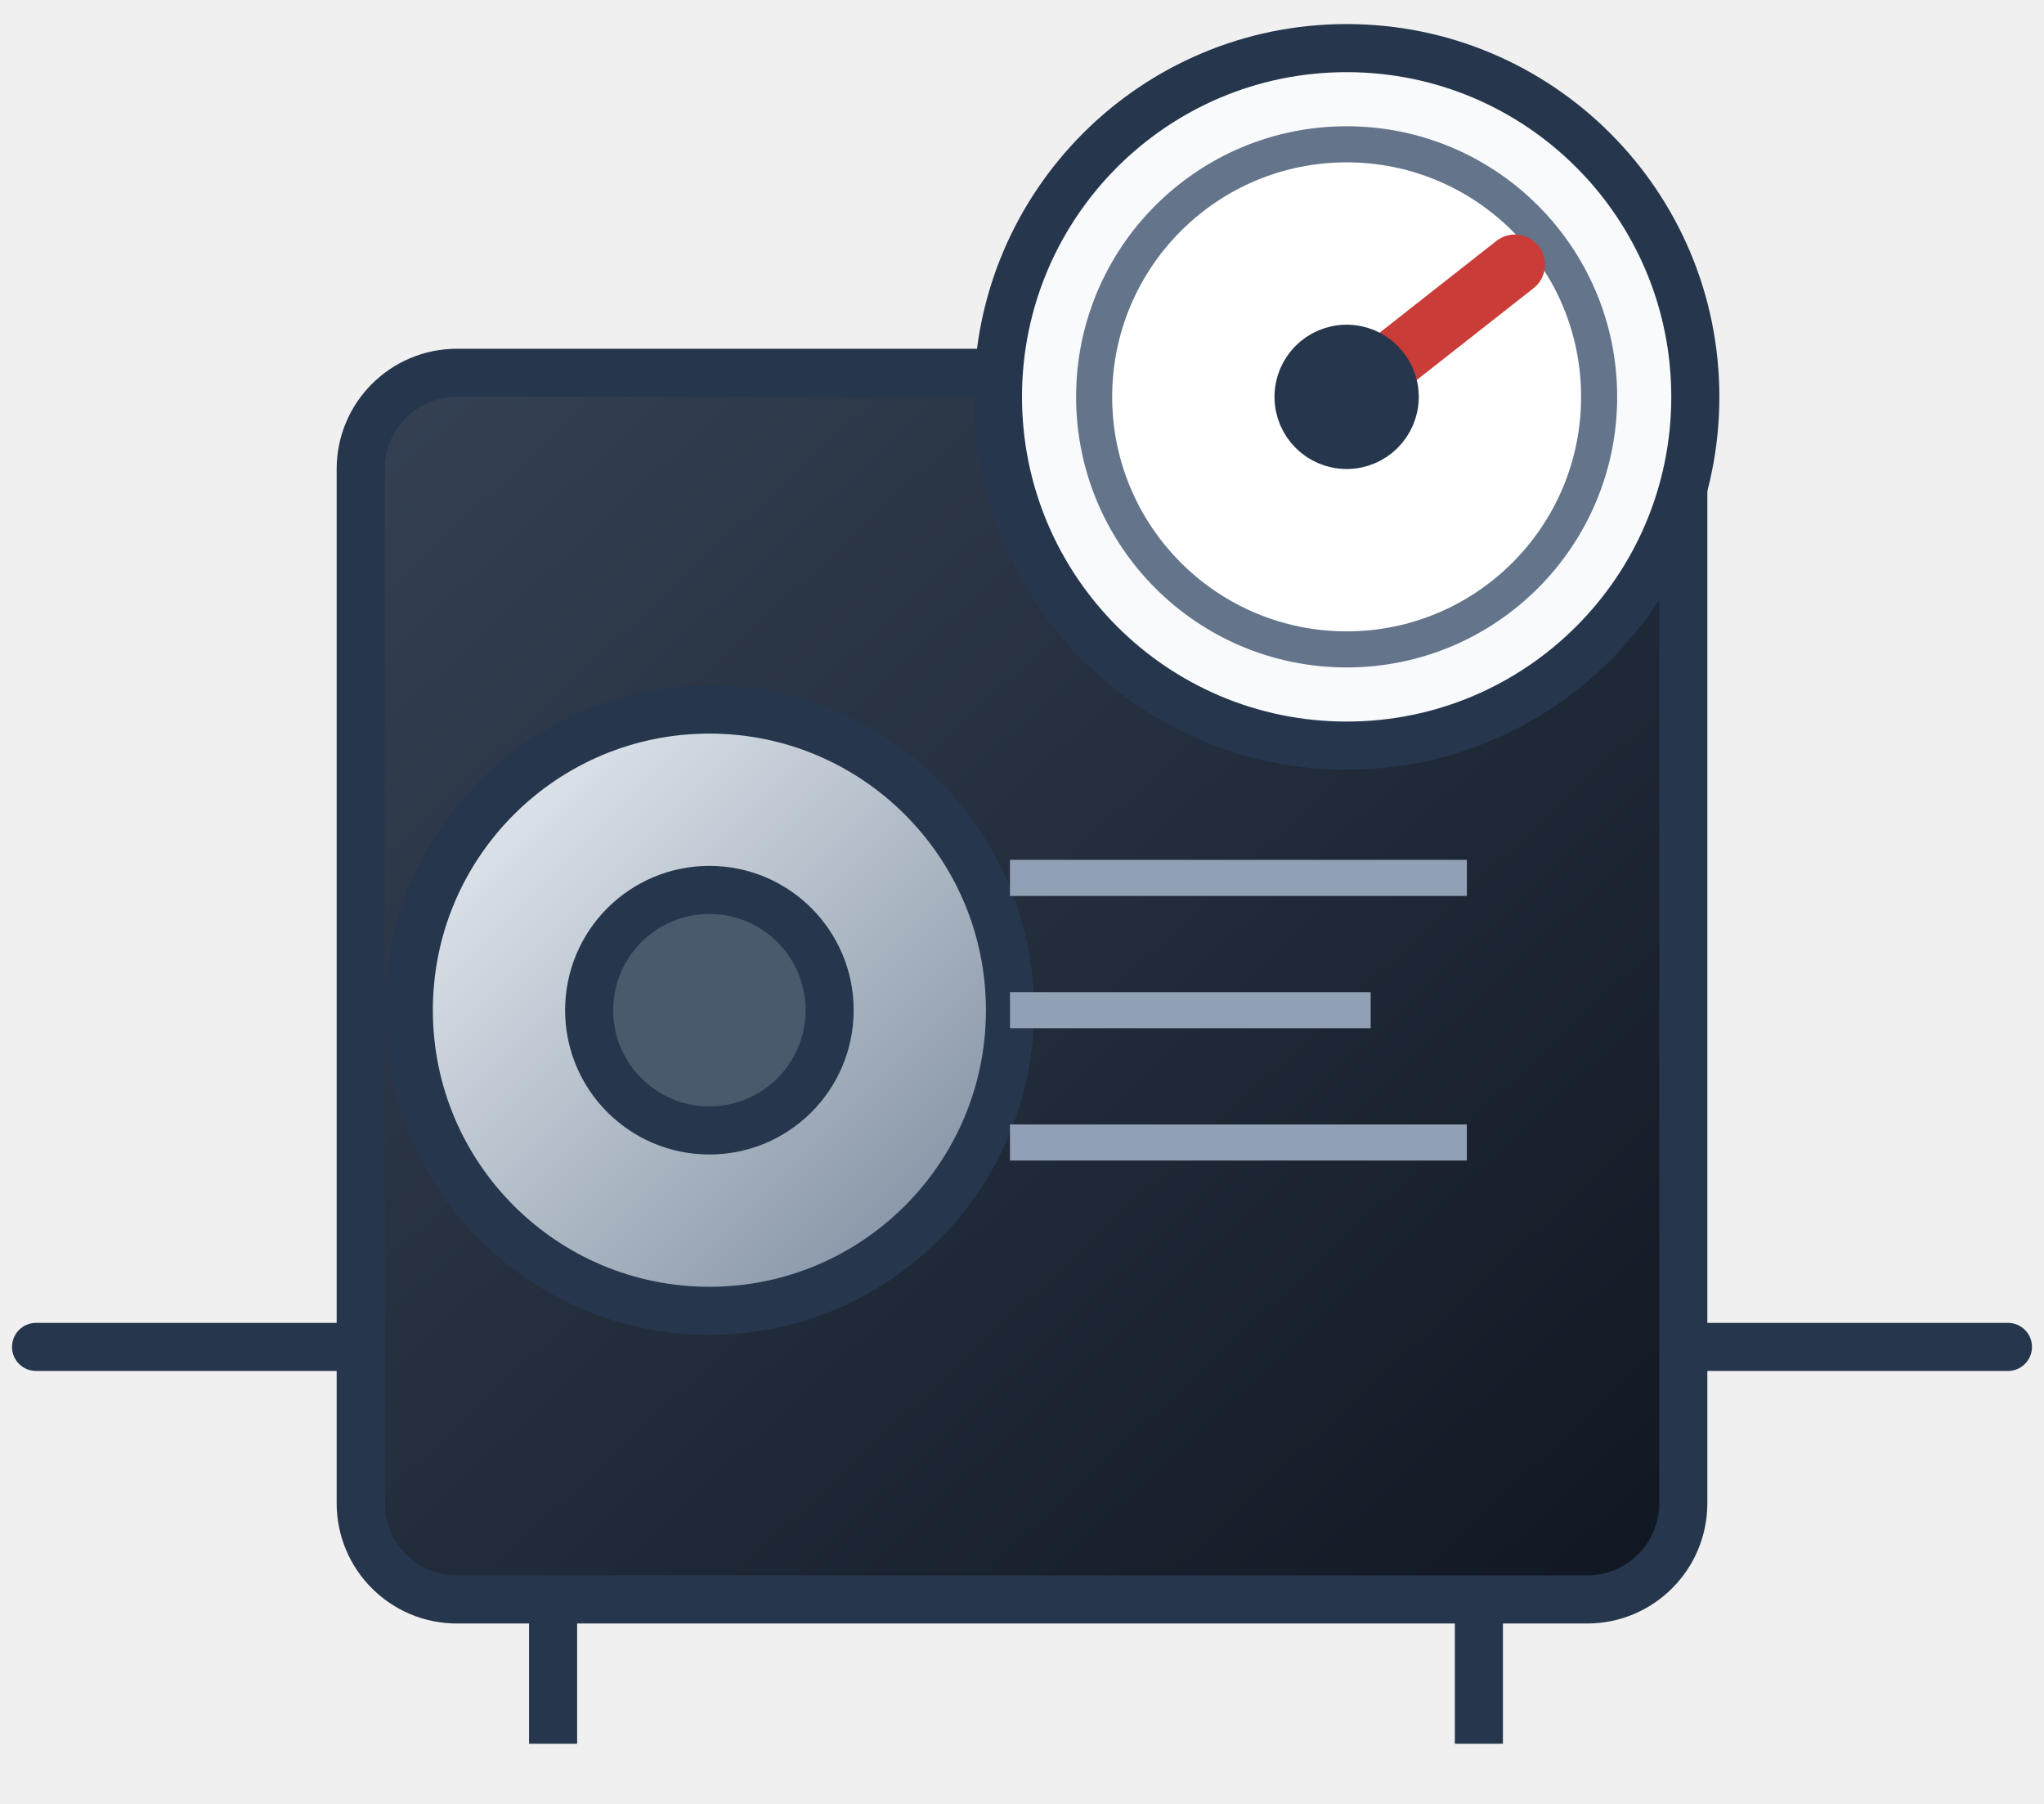
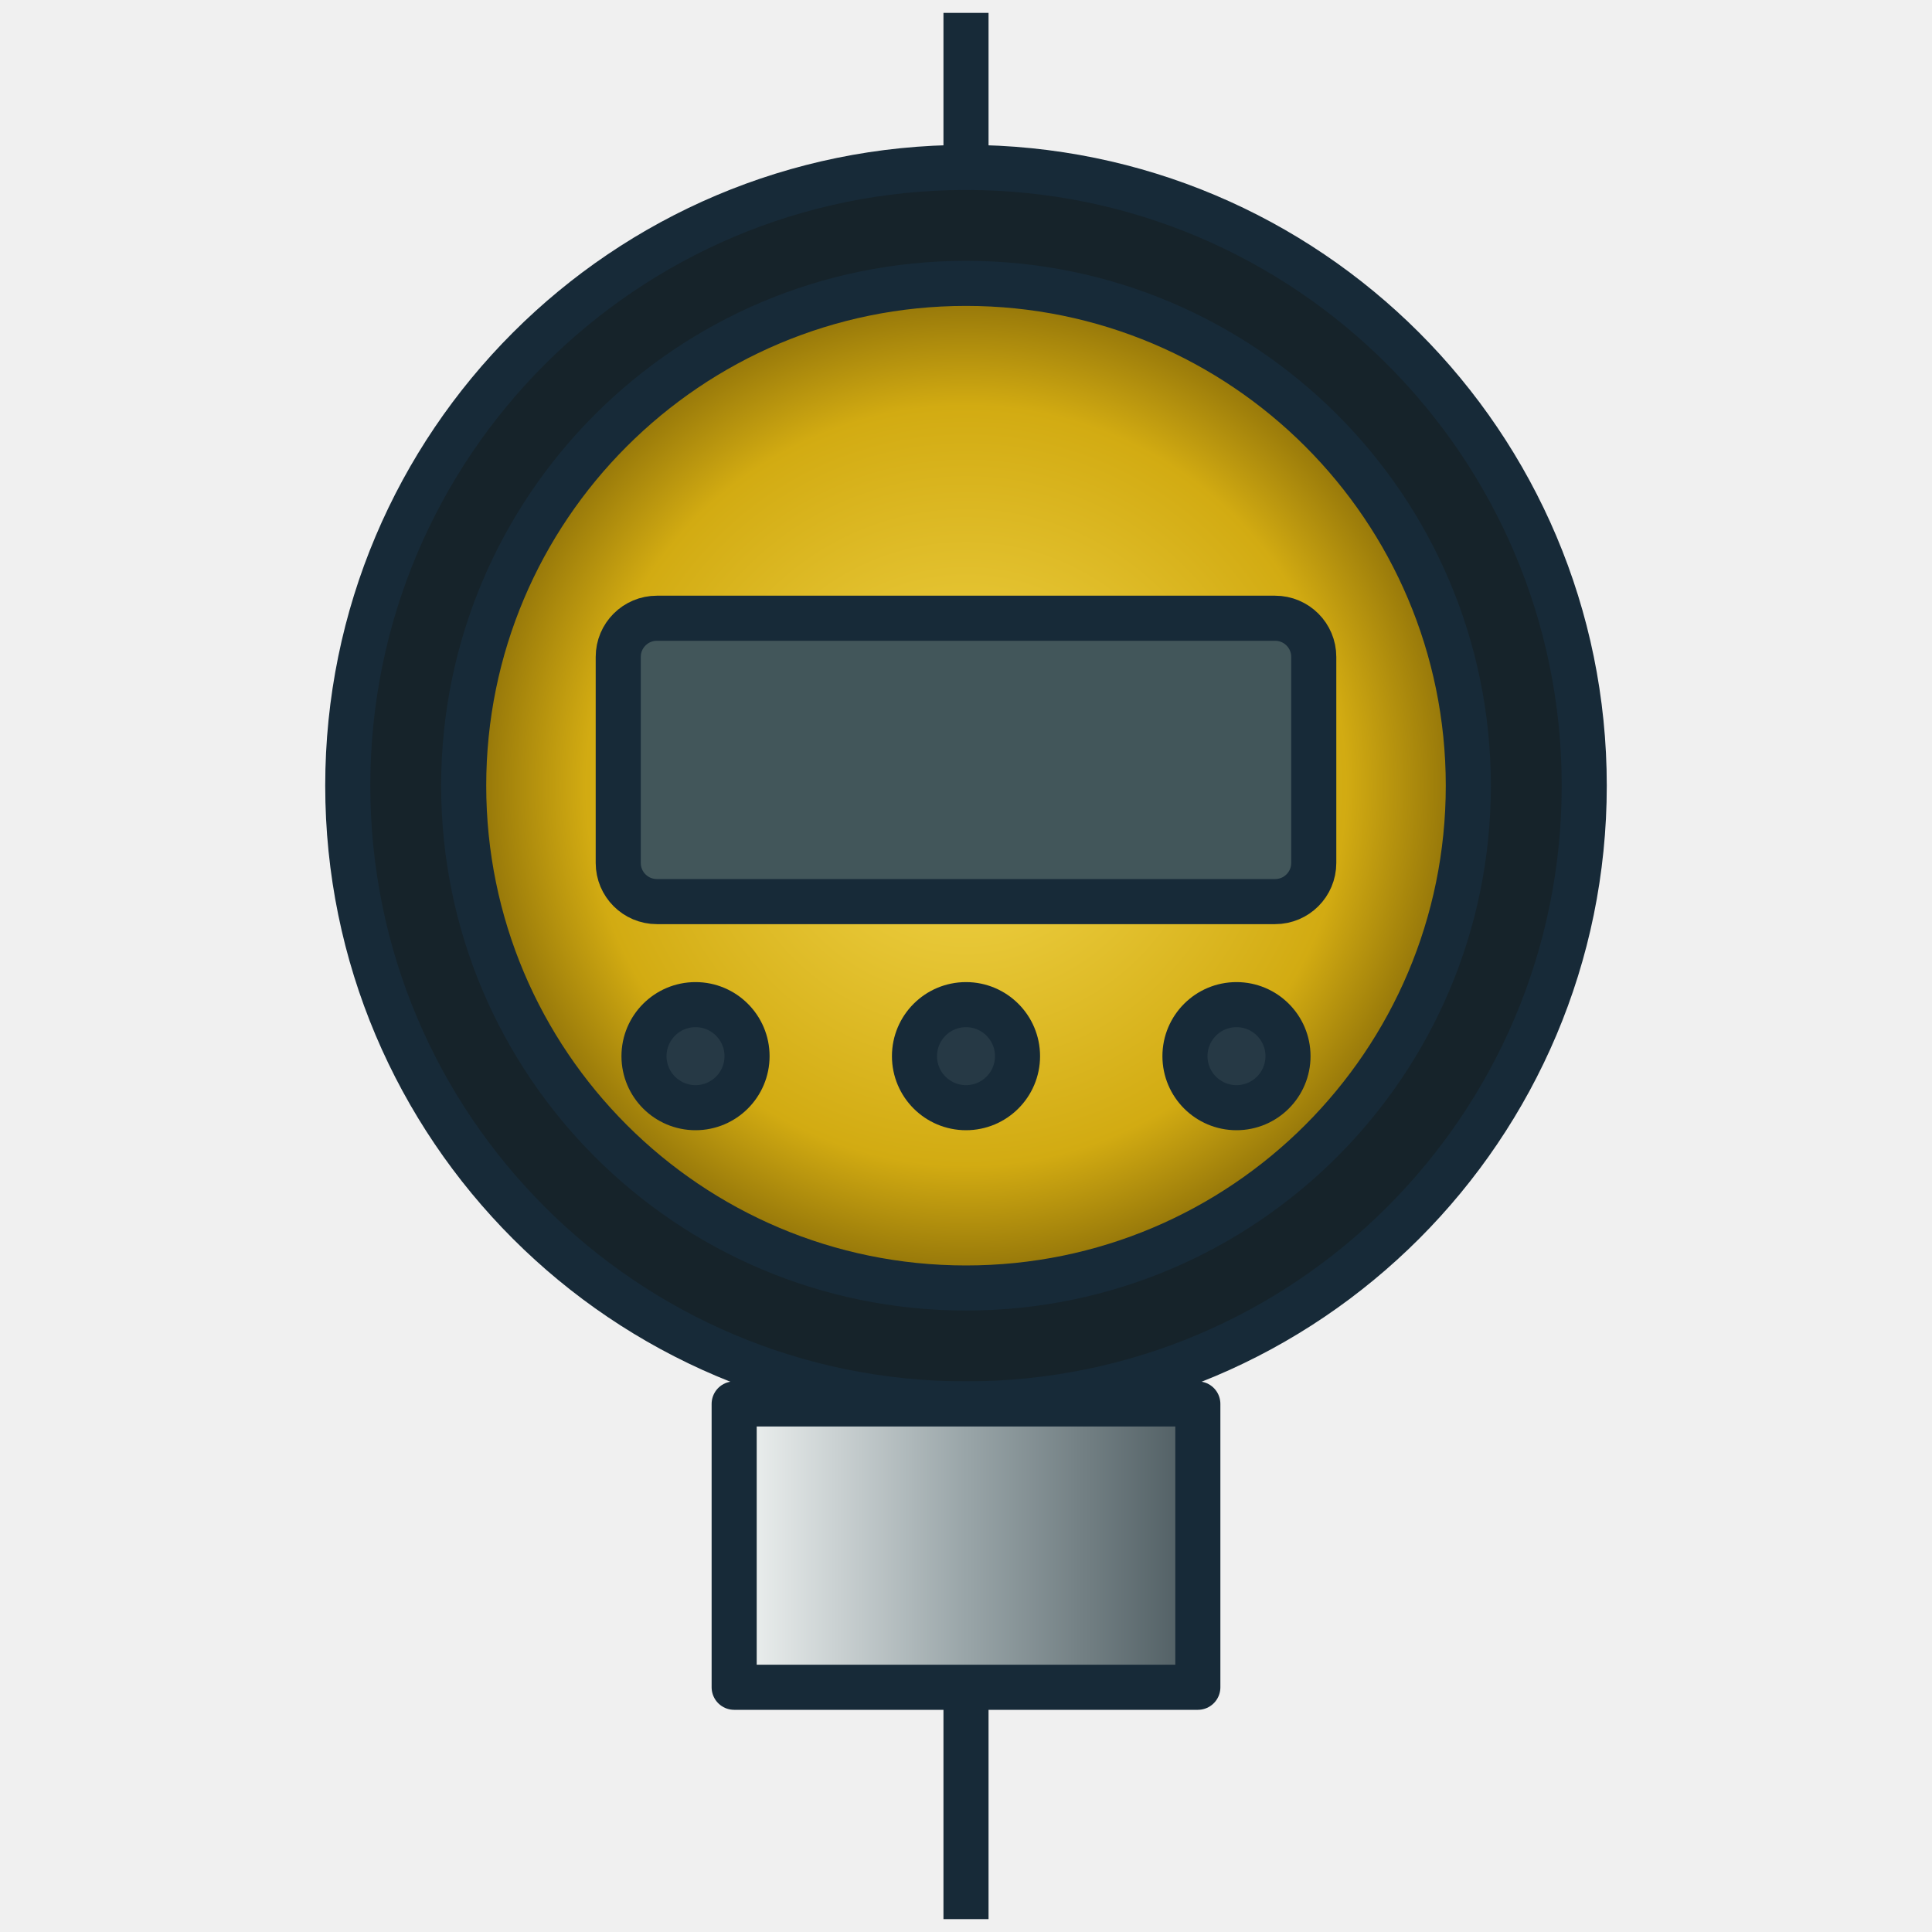
- <svg xmlns="http://www.w3.org/2000/svg" width="170" height="150" viewBox="0 0 170 150">
+ <svg xmlns="http://www.w3.org/2000/svg" width="150" height="150" viewBox="0 0 150 150">
  <defs>
-     <linearGradient id="black" x1="0" y1="0" x2="1" y2="1">
-       <stop offset="0" stop-color="#354154" />
-       <stop offset="1" stop-color="#101722" />
-     </linearGradient>
-     <linearGradient id="steel" x1="0" y1="0" x2="1" y2="1">
-       <stop offset="0" stop-color="#eff4f8" />
-       <stop offset="1" stop-color="#77869a" />
+     <radialGradient id="yellow">
+       <stop stop-color="#F5D94E" />
+       <stop offset=".75" stop-color="#D2AB12" />
+       <stop offset="1" stop-color="#8A6D08" />
+     </radialGradient>
+     <linearGradient id="steel">
+       <stop stop-color="#F1F4F3" />
+       <stop offset=".5" stop-color="#99A5A8" />
+       <stop offset="1" stop-color="#4D5B60" />
    </linearGradient>
  </defs>
-   <g stroke="#26374d" stroke-width="4" stroke-linejoin="round">
-     <path d="M3 112h28M139 112h28" fill="none" stroke-linecap="round" />
-     <rect x="30" y="31" width="110" height="102" rx="8" fill="url(#black)" />
-     <circle cx="112" cy="33" r="29" fill="#f8fafc" />
-     <circle cx="112" cy="33" r="21" fill="#fff" stroke="#64748b" stroke-width="3" />
-     <path d="M112 33l14-11" fill="none" stroke="#c93c37" stroke-width="5" stroke-linecap="round" />
-     <circle cx="112" cy="33" r="4" fill="#26374d" />
-     <circle cx="59" cy="84" r="25" fill="url(#steel)" />
-     <circle cx="59" cy="84" r="10" fill="#4b596c" />
-     <path d="M84 73h38M84 84h30M84 95h38" fill="none" stroke="#91a0b4" stroke-width="3" />
-     <path d="M46 133v12M123 133v12" fill="none" />
+   <g stroke="#172A38" stroke-width="3.5" stroke-linejoin="round">
+     <path d="M75 1v15M75 132v17" fill="none" />
+     <circle cx="75" cy="61" r="48" fill="#16232A" />
+     <circle cx="75" cy="61" r="39" fill="url(#yellow)" />
+     <rect x="48" y="48" width="54" height="22" rx="3" fill="#42565A" />
+     <circle cx="54" cy="82" r="4" fill="#263945" />
+     <circle cx="75" cy="82" r="4" fill="#263945" />
+     <circle cx="96" cy="82" r="4" fill="#263945" />
+     <path d="M57 109h36v22H57z" fill="url(#steel)" />
  </g>
</svg>
